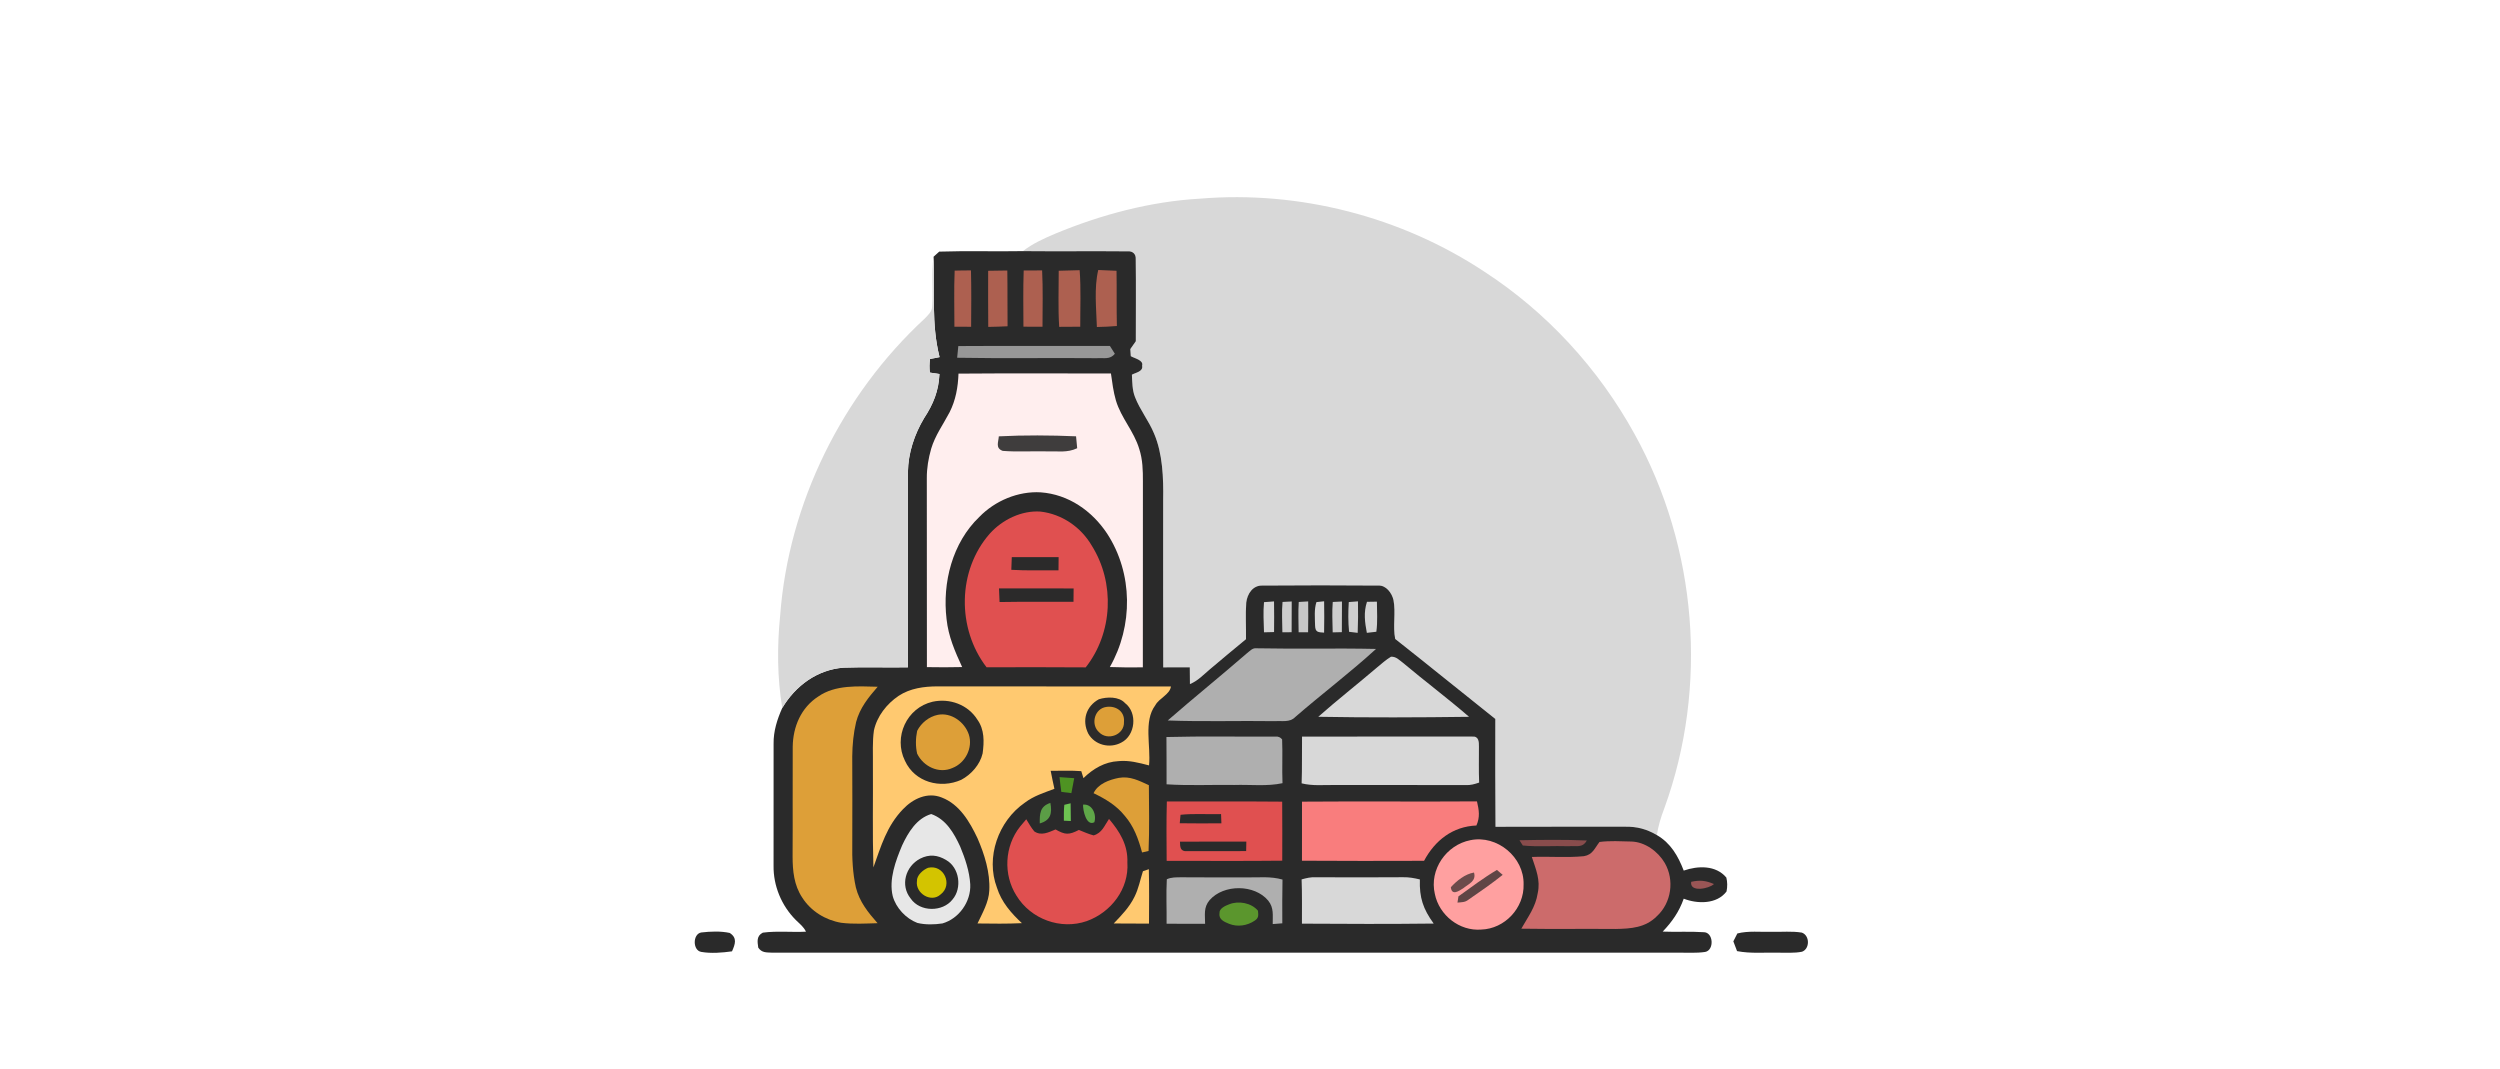
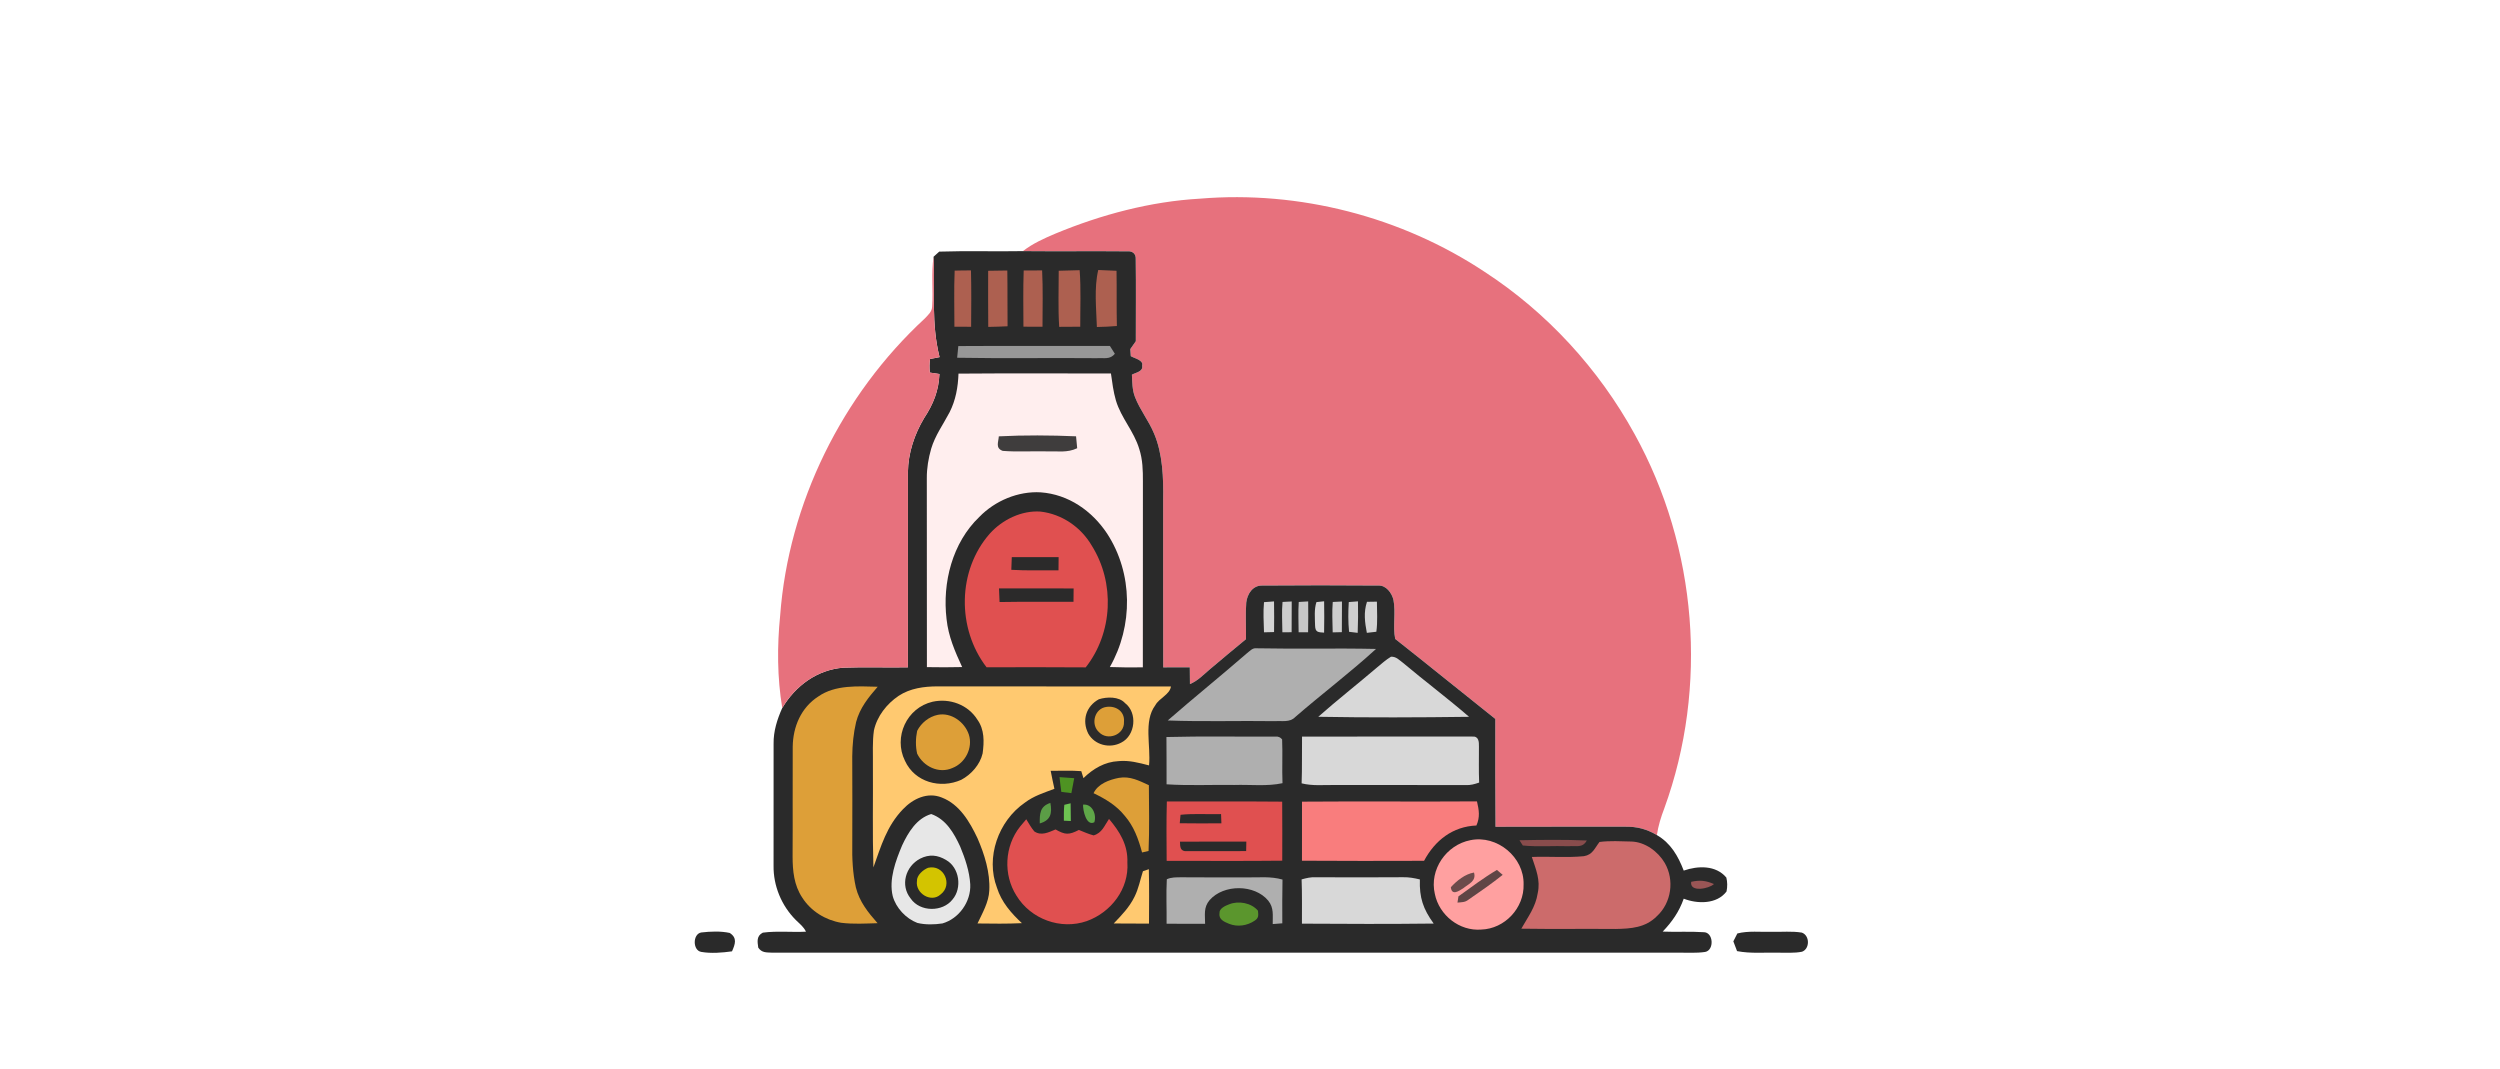
<svg xmlns="http://www.w3.org/2000/svg" version="1.1" viewBox="0 0 800 342">
-   <path d="m475.03 86.96c20.01 13.01 36.56 31.07 48.05 51.97 20.04 36.24 23.65 80.8 9.5 119.73-1.07 2.79-1.94 5.61-2.38 8.57-3.28-1.93-6.37-2.76-10.2-2.69-13.81 0.02-27.63-0.03-41.44 0.03-0.06-11.5-0.12-23-0.06-34.51-10.76-8.54-21.21-17.08-32.04-25.6-0.81-4.02 0.24-8.41-0.55-12.47-0.52-2.22-2.36-4.78-4.91-4.61-12.31-0.11-24.64-0.09-36.95 0-3.13-0.16-4.93 2.65-5.25 5.45-0.29 3.88-0.02 7.8-0.08 11.7-3.91 3.16-7.71 6.43-11.57 9.65-2.07 1.74-3.81 3.66-6.37 4.72-0.03-1.78-0.04-3.57-0.05-5.36-2.83 0.02-5.67 0.02-8.5 0.02-0.05-17.85-0.02-35.71-0.02-53.56 0.12-6.93-0.14-14.8-2.91-21.26-1.68-4.09-4.54-7.6-6.1-11.68-0.9-2.27-0.87-4.76-0.99-7.16 1.21-0.68 3.67-1 3.27-2.88 0.53-1.79-2.47-2.34-3.63-3.05-0.05-0.76-0.1-1.51-0.15-2.27 0.59-0.84 1.17-1.67 1.76-2.51-0.01-8.77 0.09-17.55-0.03-26.31 0.09-1.61-1-2.58-2.57-2.45-11.17-0.11-22.36 0.04-33.53-0.07 3.17-2.46 6.75-4.06 10.41-5.61 14.63-6.07 30.4-10.28 46.25-11.18 31.78-2.65 64.46 5.77 91.04 23.39z" fill="#d8d8d8" />
+   <path d="m475.03 86.96c20.01 13.01 36.56 31.07 48.05 51.97 20.04 36.24 23.65 80.8 9.5 119.73-1.07 2.79-1.94 5.61-2.38 8.57-3.28-1.93-6.37-2.76-10.2-2.69-13.81 0.02-27.63-0.03-41.44 0.03-0.06-11.5-0.12-23-0.06-34.51-10.76-8.54-21.21-17.08-32.04-25.6-0.81-4.02 0.24-8.41-0.55-12.47-0.52-2.22-2.36-4.78-4.91-4.61-12.31-0.11-24.64-0.09-36.95 0-3.13-0.16-4.93 2.65-5.25 5.45-0.29 3.88-0.02 7.8-0.08 11.7-3.91 3.16-7.71 6.43-11.57 9.65-2.07 1.74-3.81 3.66-6.37 4.72-0.03-1.78-0.04-3.57-0.05-5.36-2.83 0.02-5.67 0.02-8.5 0.02-0.05-17.85-0.02-35.71-0.02-53.56 0.12-6.93-0.14-14.8-2.91-21.26-1.68-4.09-4.54-7.6-6.1-11.68-0.9-2.27-0.87-4.76-0.99-7.16 1.21-0.68 3.67-1 3.27-2.88 0.53-1.79-2.47-2.34-3.63-3.05-0.05-0.76-0.1-1.51-0.15-2.27 0.59-0.84 1.17-1.67 1.76-2.51-0.01-8.77 0.09-17.55-0.03-26.31 0.09-1.61-1-2.58-2.57-2.45-11.17-0.11-22.36 0.04-33.53-0.07 3.17-2.46 6.75-4.06 10.41-5.61 14.63-6.07 30.4-10.28 46.25-11.18 31.78-2.65 64.46 5.77 91.04 23.39z" fill="#e7717d" />
  <path d="m300.55 80.52c8.91-0.3 17.86 0 26.78-0.16 11.17 0.11 22.36-0.04 33.53 0.07 1.57-0.13 2.66 0.84 2.57 2.45 0.12 8.76 0.02 17.54 0.03 26.31-0.59 0.84-1.17 1.67-1.76 2.51 0.05 0.76 0.1 1.51 0.15 2.27 1.16 0.71 4.16 1.26 3.63 3.05 0.4 1.88-2.06 2.2-3.27 2.88 0.12 2.4 0.09 4.89 0.99 7.16 1.56 4.08 4.42 7.59 6.1 11.68 2.77 6.46 3.03 14.33 2.91 21.26 0 17.85-0.03 35.71 0.02 53.56 2.83 0 5.67 0 8.5-0.02 0.01 1.79 0.02 3.58 0.05 5.36 2.56-1.06 4.3-2.98 6.37-4.72 3.86-3.22 7.66-6.49 11.57-9.65 0.06-3.9-0.21-7.82 0.08-11.7 0.32-2.8 2.12-5.61 5.25-5.45 12.31-0.09 24.64-0.11 36.95 0 2.55-0.17 4.39 2.39 4.91 4.61 0.79 4.06-0.26 8.45 0.55 12.47 10.83 8.52 21.28 17.06 32.04 25.6-0.06 11.51 0 23.01 0.06 34.51 13.81-0.06 27.63-0.01 41.44-0.03 3.83-0.07 6.92 0.76 10.2 2.69 4.46 2.59 6.79 6.7 8.59 11.36 4.55-1.58 10.28-1.78 13.64 2.23 0.35 1.43 0.37 2.92 0.06 4.45-3.11 4.13-9.31 4.02-13.7 2.31-1.47 4.17-3.7 7.36-6.73 10.53 4.33 0.19 8.69-0.11 13.01 0.19 3.27-0.12 3.56 5.76 0.59 6.32-2.83 0.43-5.8 0.2-8.66 0.23-96.68-0.01-193.35 0.01-290.03 0-1.81-0.09-3.21 0.04-4.33-1.61-0.28-1.95-0.59-3.74 1.46-4.79 4.53-0.61 9.23-0.08 13.81-0.31-0.76-1.62-2.06-2.54-3.29-3.78-4.54-4.56-7.18-10.91-7.08-17.36 0.02-13.01 0.01-26.01 0.01-39.02-0.06-4.01 1.15-7.81 2.77-11.43 4.25-7.12 11.18-12.25 19.61-12.9 6.85-0.25 13.74 0.01 20.6-0.11 0.04-20.85 0.01-41.7 0.01-62.54 0.07-6.01 2.1-12.08 5.18-17.21 2.91-4.41 4.68-8.75 4.9-14.1-1.02-0.16-2.04-0.31-3.06-0.46-0.18-1.5-0.17-2.87 0.06-4.36 1.02-0.19 2.03-0.39 3.04-0.59-2.73-10.81-1.45-21.09-1.92-32.12 0.59-0.55 1.2-1.1 1.81-1.64z" fill="#2a2a2a" />
-   <path d="m298.74 82.16c0.47 11.03-0.81 21.31 1.92 32.12-1.01 0.2-2.02 0.4-3.04 0.59-0.23 1.49-0.24 2.86-0.06 4.36 1.02 0.15 2.04 0.3 3.06 0.46-0.22 5.35-1.99 9.69-4.9 14.1-3.08 5.13-5.11 11.2-5.18 17.21 0 20.84 0.03 41.69-0.01 62.54-6.86 0.12-13.75-0.14-20.6 0.11-8.43 0.65-15.36 5.78-19.61 12.9-1.62-9.74-1.66-19.75-0.67-29.56 2.66-35.97 19.82-70.64 46.28-95.07 1.1-1.2 2.3-2.11 2.36-3.88 0.36-5.31-0.34-10.57 0.45-15.88z" fill="#d8d8d8" />
+   <path d="m298.74 82.16c0.47 11.03-0.81 21.31 1.92 32.12-1.01 0.2-2.02 0.4-3.04 0.59-0.23 1.49-0.24 2.86-0.06 4.36 1.02 0.15 2.04 0.3 3.06 0.46-0.22 5.35-1.99 9.69-4.9 14.1-3.08 5.13-5.11 11.2-5.18 17.21 0 20.84 0.03 41.69-0.01 62.54-6.86 0.12-13.75-0.14-20.6 0.11-8.43 0.65-15.36 5.78-19.61 12.9-1.62-9.74-1.66-19.75-0.67-29.56 2.66-35.97 19.82-70.64 46.28-95.07 1.1-1.2 2.3-2.11 2.36-3.88 0.36-5.31-0.34-10.57 0.45-15.88z" fill="#e7717d" />
  <path d="m310.71 86.53c0.15 6.01 0.1 12.03 0.05 18.04-1.78-0.01-3.57-0.02-5.35-0.02 0-5.98-0.17-11.98 0.08-17.95 1.75-0.06 3.48-0.06 5.22-0.07z" fill="#ad6050" />
  <path d="m316.21 86.65c2.04-0.05 4.09-0.07 6.13-0.09 0.1 5.95 0.01 11.9 0.08 17.85-2.06 0.1-4.12 0.16-6.18 0.2-0.07-5.99-0.03-11.98-0.03-17.96z" fill="#ad6050" />
  <path d="m327.58 86.56c1.97-0.01 3.94-0.02 5.9-0.03 0.3 6 0.13 12.03 0.12 18.03-2.03 0-4.07-0.01-6.1-0.02-0.02-5.99-0.13-11.99 0.08-17.98z" fill="#ad6050" />
  <path d="m338.79 86.64c2.23-0.06 4.47-0.11 6.7-0.18 0.45 6 0.17 12.07 0.19 18.09-2.25 0.01-4.49 0.02-6.74 0.04-0.39-5.96-0.14-11.98-0.15-17.95z" fill="#ad6050" />
  <path d="m351.44 86.4c1.95 0.1 3.9 0.18 5.85 0.25 0.1 5.89-0.03 11.78 0.11 17.67-2.13 0.18-4.26 0.29-6.4 0.32-0.18-5.92-0.93-12.47 0.44-18.24z" fill="#ad6050" />
  <path d="m306.66 110.74c16.17-0.1 32.34-0.02 48.51-0.04 0.53 0.83 1.05 1.67 1.58 2.5-1.58 1.97-3.52 1.26-5.75 1.42-14.9-0.14-29.81 0.13-44.71-0.14 0.12-1.25 0.24-2.5 0.37-3.74z" fill="#979797" />
  <path d="m306.72 119.56c16.26-0.14 32.52-0.03 48.78-0.05 0.41 2.88 0.77 5.83 1.59 8.64 1.72 5.72 5.75 9.76 7.48 15.55 1.09 3.38 1.17 6.79 1.16 10.3-0.03 19.85 0.02 39.7-0.02 59.55-3.52 0.05-7.04 0.04-10.56-0.1 7.5-13.15 7.43-29.96-0.88-42.71-4.84-7.29-12.36-12.54-21.23-13.19-7.21-0.44-14.63 2.69-19.64 7.85-8.67 8.29-11.89 21.06-10.5 32.72 0.58 5.53 2.69 10.36 4.99 15.34-3.76 0.1-7.52 0.08-11.28 0.02-0.05-20.16 0.02-40.32-0.03-60.48-0.02-3.19 0.52-6.33 1.39-9.39 1.27-4.28 3.88-7.83 5.9-11.69 1.97-3.88 2.69-8.04 2.85-12.36z" fill="#fee" />
  <path d="m344.34 139.62c0.12 1.27 0.24 2.54 0.36 3.81-3.21 1.54-6.25 0.9-9.7 1.01-4.7-0.12-9.45 0.22-14.14-0.16-2.39-0.89-1.37-2.73-1.24-4.65 8.13-0.42 16.58-0.36 24.72-0.01z" fill="#3f3d3d" />
  <path d="m332.99 163.71c6.82 0.79 12.91 4.96 16.36 10.87 7.49 11.9 6.78 27.91-1.92 38.98-10.57-0.1-21.15-0.04-31.73-0.03-9.53-12.4-9.37-30.97 1.05-42.79 4.01-4.45 10.17-7.47 16.24-7.03z" fill="#e05050" />
  <path d="m323.77 178.29c5-0.01 9.99 0 14.99-0.01-0.01 1.41-0.03 2.82-0.04 4.23-5.05-0.07-10.06 0.14-15.1-0.17l0.15-4.05z" fill="#2b2a2a" />
  <path d="m319.68 188.29c7.96 0 15.92-0.01 23.88 0.01-0.01 1.42-0.03 2.85-0.04 4.27-7.89 0.06-15.78-0.07-23.66 0.08-0.04-1.45-0.14-2.9-0.18-4.36z" fill="#2b2a2a" />
  <path d="m404.48 192.69c1.07-0.11 2.14-0.19 3.21-0.24 0.05 3.27 0.05 6.54 0.01 9.81-1.07 0.03-2.15 0.05-3.22 0.08-0.1-3.2-0.3-6.46 0-9.65z" fill="#d4d4d4" />
  <path d="m410.41 192.62c0.98-0.07 1.96-0.13 2.94-0.15-0.02 3.28-0.02 6.56-0.03 9.84l-2.96 0.02c-0.02-3.22-0.25-6.5 0.05-9.71z" fill="#cdcdcd" />
  <path d="m415.6 192.63c1-0.09 2.01-0.15 3.02-0.18 0.04 3.29 0.03 6.58-0.03 9.87h-3.03c-0.01-3.22-0.19-6.47 0.04-9.69z" fill="#c7c7c7" />
  <path d="m421.26 192.67c0.82-0.11 1.64-0.19 2.46-0.26 0.06 3.35 0.06 6.69-0.01 10.04-1.95-0.15-2.84-0.08-2.89-2.35-0.04-2.4-0.33-5.13 0.44-7.43z" fill="#d8d8d8" />
  <path d="m426.48 192.63c0.98-0.07 1.96-0.12 2.95-0.15 0.01 3.27 0 6.54-0.04 9.81l-2.93 0.07c-0.06-3.23-0.25-6.51 0.02-9.73z" fill="#cdcdcd" />
  <path d="m431.61 192.66c0.98-0.1 1.96-0.18 2.94-0.23 0.06 3.36 0.05 6.72-0.09 10.08l-2.76-0.33c-0.31-3.12-0.3-6.39-0.09-9.52z" fill="#cecece" />
  <path d="m437.43 192.58c1.06-0.04 2.12-0.06 3.18-0.05 0.02 3.19 0.26 6.48-0.18 9.63l-3.04 0.35c-0.65-3.38-1.07-6.58 0.04-9.93z" fill="#d3d3d3" />
  <path d="m401.96 207.45c12.79 0.26 25.59-0.08 38.37 0.21-8.31 7.6-17.37 14.42-25.88 21.81-1.69 1.78-4.23 1.14-6.45 1.3-11.44-0.18-22.9 0.22-34.33-0.22 8.36-7.29 16.99-14.25 25.36-21.52 0.89-0.66 1.72-1.71 2.93-1.58z" fill="#afafaf" />
  <path d="m445.13 210.14c1.67-0.05 2.56 1.03 3.81 1.95 6.96 5.86 14.28 11.33 21.16 17.29-16.05 0.21-32.2 0.28-48.25-0.01 6.11-5.41 12.55-10.45 18.76-15.75 1.45-1.2 2.9-2.51 4.52-3.48z" fill="#d8d8d8" />
  <path d="m280.86 219.76c-3 3.45-5.7 6.76-6.9 11.28-0.85 3.58-1.2 7.29-1.24 10.96 0.04 9.33 0.04 18.67 0.01 28-0.09 4.62 0.13 9.46 1.15 13.98 1.15 4.6 3.89 7.97 6.94 11.44-3.84 0.11-7.82 0.35-11.64-0.13-5.04-0.86-9.7-3.71-12.47-8.07-2.64-3.97-3.08-8.56-3.08-13.22 0.08-11.67-0.03-23.35 0.04-35.01 0.07-6.43 2.68-12.59 8.21-16.13 5.44-3.78 12.69-3.26 18.98-3.1z" fill="#dd9f38" />
  <path d="m300 219.64c24.9 0.06 49.8-0.02 74.7 0.04-0.35 2.58-3.8 3.73-5.02 6.03-3.8 5.08-1.36 13.06-1.99 19.22-3.24-0.84-6.36-1.69-9.75-1.37-4.45 0.22-8.12 2.42-11.24 5.44l-0.69-2.23c-3.25-0.26-6.54-0.08-9.79-0.11 0.37 1.93 0.76 3.85 1.19 5.76-3.34 1.27-6.59 2.25-9.48 4.45-8.46 5.84-12.6 17.47-8.9 27.21 1.47 4.63 4.5 8.07 7.97 11.33-4.73 0.23-9.46 0.16-14.2 0.1 1.54-3.25 3.62-6.87 3.77-10.51 0.32-5.72-1.53-11.65-3.8-16.83-2.48-5.22-5.73-10.8-11.42-12.97-4.58-1.84-9.22 0.41-12.4 3.75-5.21 5.41-7 11.77-9.46 18.62-0.33-10.85-0.08-21.72-0.16-32.57 0.06-3.73-0.21-7.58 0.33-11.28 0.99-4.53 4.09-8.48 7.89-11.04 3.69-2.44 8.12-3.03 12.45-3.04z" fill="#ffc970" />
  <path d="m351.64 223.76c2.55-0.8 6.4-0.94 8.37 1.23 4.06 3.09 3.34 10.37-1.22 12.65-3.67 1.97-8.47 0.8-10.55-2.89-2.08-4.2-0.74-8.73 3.4-10.99z" fill="#2c2b2a" />
  <path d="m298.45 224.55c5.46-1.19 11.31 0.94 14.31 5.74 2.29 3.18 2.19 7.07 1.68 10.8-0.83 3.58-3.64 6.76-6.86 8.46-6.66 2.95-14.85 0.78-18-6.11-3.75-7.6 0.57-16.98 8.87-18.89z" fill="#2a2a2a" />
  <path d="m353.32 226.37c3.25-0.91 6.69 1 6.35 4.63 0.22 4.13-5.26 6.2-8 3.28-2.52-2.25-1.65-6.89 1.65-7.91z" fill="#dd9f38" />
  <path d="m300.12 228.74c4.28-0.83 8.56 2.3 9.9 6.29 1.38 4.25-1.1 9.12-5.22 10.72-4.36 1.96-9.34-0.47-11.32-4.6-0.53-2.36-0.49-4.91 0.01-7.27 1.29-2.56 3.8-4.57 6.63-5.14z" fill="#dd9f38" />
  <path d="m373.26 235.85c11.62-0.32 23.26-0.07 34.87-0.14 0.89-0.09 1.6 0.21 2.15 0.9 0.2 4.66-0.07 9.34 0.12 14.01-4.94 1.07-10.29 0.41-15.4 0.57-7.23-0.11-14.49 0.26-21.7-0.21-0.02-5.05 0.02-10.09-0.04-15.13z" fill="#afafaf" />
  <path d="m416.65 235.72c18.14-0.05 36.34-0.02 54.48-0.02 2.08-0.18 2.16 1.67 2.13 3.24 0.02 3.83-0.1 7.65 0.07 11.48-1.44 0.5-2.76 0.88-4.31 0.81-14-0.05-28.02-0.01-42.02-0.03-3.58-0.04-6.95 0.34-10.48-0.53 0.18-4.99 0.06-9.96 0.13-14.95z" fill="#d8d8d8" />
  <path d="m339.05 248.68c1.57 0.11 3.14 0.23 4.7 0.34-0.3 1.6-0.6 3.19-0.91 4.79-1.08-0.12-2.15-0.26-3.22-0.41-0.23-1.57-0.39-3.14-0.57-4.72z" fill="#4e9322" />
  <path d="m358.02 248.92c3.6-0.64 6.47 0.9 9.62 2.34 0.04 7.01 0.2 14.04-0.1 21.05-0.7 0.16-1.39 0.32-2.08 0.48-1.16-4.28-2.59-8.32-5.54-11.73-2.67-3.33-6.19-5.42-9.98-7.24 1.41-3.01 5.04-4.31 8.08-4.9z" fill="#dd9f38" />
  <path d="m472.63 256.44c0.65 2.79 1.03 4.99-0.18 7.72-7.59 0.31-13.28 4.78-16.75 11.3-13.02 0.03-26.05 0.07-39.07-0.03-0.02-6.3-0.02-12.6 0.01-18.9 18.66-0.15 37.33 0.04 55.99-0.09z" fill="#f97d7d" />
  <path d="m336.12 256.93c0.61 3.35 0.12 5.56-3.4 6.57-0.03-3.15 0.03-5.47 3.4-6.57z" fill="#5b9d46" />
  <path d="m340.58 257.54c0.67-0.18 1.34-0.34 2.02-0.49 0.04 1.9 0.06 3.79 0.07 5.68-0.74-0.04-1.48-0.08-2.23-0.11 0-1.69-0.04-3.4 0.14-5.08z" fill="#6dc351" />
  <path d="m373.39 256.46c12.3 0.07 24.61-0.06 36.91 0.07 0.06 6.3 0.03 12.59 0.02 18.89-12.33 0.14-24.66 0.04-36.99 0.05-0.04-6.33-0.12-12.68 0.06-19.01z" fill="#e05050" />
  <path d="m346.58 257.48c3-0.3 4.39 3.22 3.61 5.64-2.61 1.39-3.69-3.94-3.61-5.64z" fill="#5fa748" />
  <path d="m297.99 260.49c4.75 1.68 7.27 6.08 9.27 10.41 1.58 3.82 2.98 7.95 3.22 12.09 0.26 5.53-3.59 10.98-8.91 12.51-2.6 0.39-5.46 0.46-8.03-0.17-3.62-1.38-6.83-4.79-7.86-8.55-1.31-5.35 0.94-11.37 3.01-16.28 1.94-4.14 4.63-8.63 9.3-10.01z" fill="#e7e7e7" />
  <path d="m390.74 260.51c0.04 0.99 0.08 1.97 0.11 2.95-4.44 0.04-8.89 0.04-13.33-0.02l0.25-2.71c4.28-0.45 8.66-0.1 12.97-0.22z" fill="#2b2a2a" />
  <path d="m328.4 262.16c0.81 1.31 1.58 2.71 2.58 3.89 2.24 1.53 4.62 0.27 6.8-0.63 3.09 1.78 4.3 1.78 7.46 0.16 1.55 0.63 3.11 1.32 4.72 1.75 2.74-0.82 3.44-3.11 4.92-5.27 3.47 4.09 6.1 8.36 5.88 13.94 0.56 8.44-5.23 15.97-12.99 18.75-8.35 2.9-17.91-0.62-22.49-8.12-4.3-6.74-3.84-15.86 1.15-22.12 0.65-0.79 1.31-1.57 1.97-2.35z" fill="#e05050" />
  <path d="m470.56 268.85c8.52-1.74 17.18 5.44 16.99 14.15 0.21 7.54-6 14.22-13.55 14.46-6.98 0.56-13.47-4.59-14.85-11.39-1.82-7.78 3.63-15.72 11.41-17.22z" fill="#ffa0a0" />
  <path d="m377.59 269.34c7.08-0.05 14.16-0.02 21.24-0.03-0.02 1.01-0.04 2.02-0.06 3.04-6.3 0-12.6 0.04-18.9 0.02-2.18 0.17-2.26-1.32-2.28-3.03z" fill="#2a2a2a" />
  <path d="m486.23 268.88c7.16-0.14 14.38-0.24 21.54 0.08-1.34 2.51-3.39 1.61-5.77 1.83-4.88-0.18-9.85 0.26-14.7-0.23l-1.07-1.68z" fill="#884c4c" />
  <path d="m511.84 269.43c3.33-0.44 6.82-0.22 10.18-0.14 4.37 0.11 8.56 3.18 10.71 6.87 3.15 5.45 2.13 12.76-2.54 17.03-3.64 3.68-8.29 3.99-13.19 4.08-10.06-0.09-20.12 0.07-30.18-0.09 2.12-3.77 4.58-6.93 5.25-11.36 0.94-4.27-0.6-7.63-1.88-11.59 5.53-0.23 11.15 0.29 16.65-0.25 2.83-0.47 3.43-2.54 5-4.55z" fill="#cc6b6b" />
  <path d="m294.44 274.77c2.89-1.48 5.6-1.21 8.32 0.44 4.28 2.42 5.17 8.95 2.07 12.6-3.17 4.1-10.44 4.09-13.42-0.29-3.42-4.25-1.62-10.32 3.03-12.75z" fill="#2a2a2a" />
  <path d="m296.99 277.69c5.05-1.17 8.03 5.44 4.03 8.51-3.06 2.84-8.15-0.36-7.6-4.25-0.09-1.86 1.97-3.63 3.57-4.26z" fill="#d3c400" />
  <path d="m367.63 278.14c0.13 5.8 0.08 11.61 0.05 17.42-3.77 0.01-7.53-0.01-11.29-0.05 2.54-2.66 4.98-5.15 6.63-8.5 1.35-2.68 1.81-5.38 2.72-8.22 0.62-0.22 1.26-0.44 1.89-0.65z" fill="#ffc970" />
  <path d="m471.68 279.21c0.81 2.74-1.71 3.63-3.48 5.06-1.38 0.87-3.64 2.45-3.93-0.36 1.92-2.1 4.53-4.21 7.41-4.7z" fill="#6b4b4b" />
  <path d="m479.01 278.38 1.85 1.57c-3.52 2.83-7.26 5.39-10.97 7.96-1.09 0.87-2.18 0.79-3.5 0.92 0.11-0.66 0.21-1.33 0.31-1.99 4.04-2.89 8.04-5.94 12.31-8.46z" fill="#5f4545" />
  <path d="m373.38 281.36c1.49-0.69 3.01-0.6 4.61-0.63 7 0.07 14.01 0.02 21.01 0.04 3.9 0.05 7.58-0.4 11.4 0.69-0.11 4.67-0.07 9.33-0.06 14-1.02 0.08-2.05 0.16-3.07 0.24-0.05-2.79 0.45-5.16-1.45-7.51-4.38-5.26-14.23-5.29-18.73-0.17-2.03 2.37-1.45 4.75-1.46 7.6-4.11 0-8.21 0-12.32-0.02 0.06-4.74-0.19-9.51 0.07-14.24z" fill="#afafaf" />
  <path d="m421 280.72c9.33 0.05 18.66 0.05 27.99-0.01 1.84-0.04 3.6 0.28 5.37 0.71-0.19 5.87 1.03 9.43 4.42 14.12-14.05 0.17-28.12 0.12-42.16 0.03-0.02-4.73 0.08-9.43-0.11-14.16 1.5-0.42 2.91-0.77 4.49-0.69z" fill="#d8d8d8" />
  <path d="m541.18 282.18c2.8-0.61 4.63-0.43 7.28 0.71-1.46 1.47-7.83 2.81-7.28-0.71z" fill="#9a5555" />
  <path d="m393.3 289.39c2.98-1.23 7.14-0.5 9.25 2.04 0.12 1.38 0.31 2.27-0.99 3.14-2.38 1.65-5.55 2.15-8.28 1.04-1.61-0.67-3.38-1.39-3.04-3.49-0.07-1.44 1.93-2.31 3.06-2.73z" fill="#5b962d" />
  <path d="m224.4 298.39c2.95-0.34 6.21-0.48 9.11 0.15 2.49 1.59 1.74 3.6 0.73 5.89-3.18 0.44-6.66 0.73-9.84 0.18-2.79-0.46-2.77-5.75 0-6.22z" fill="#2a2a2a" />
  <path d="m567 298.18c3.16 0.07 6.45-0.26 9.57 0.25 2.58 0.88 2.64 5.18 0.08 6.12-2.47 0.5-5.13 0.28-7.65 0.31-4.5-0.11-8.69 0.34-13.14-0.5-0.39-1.05-0.78-2.09-1.19-3.13 0.43-0.84 0.86-1.68 1.28-2.52 3.48-0.91 7.45-0.43 11.05-0.53z" fill="#2a2a2a" />
</svg>
